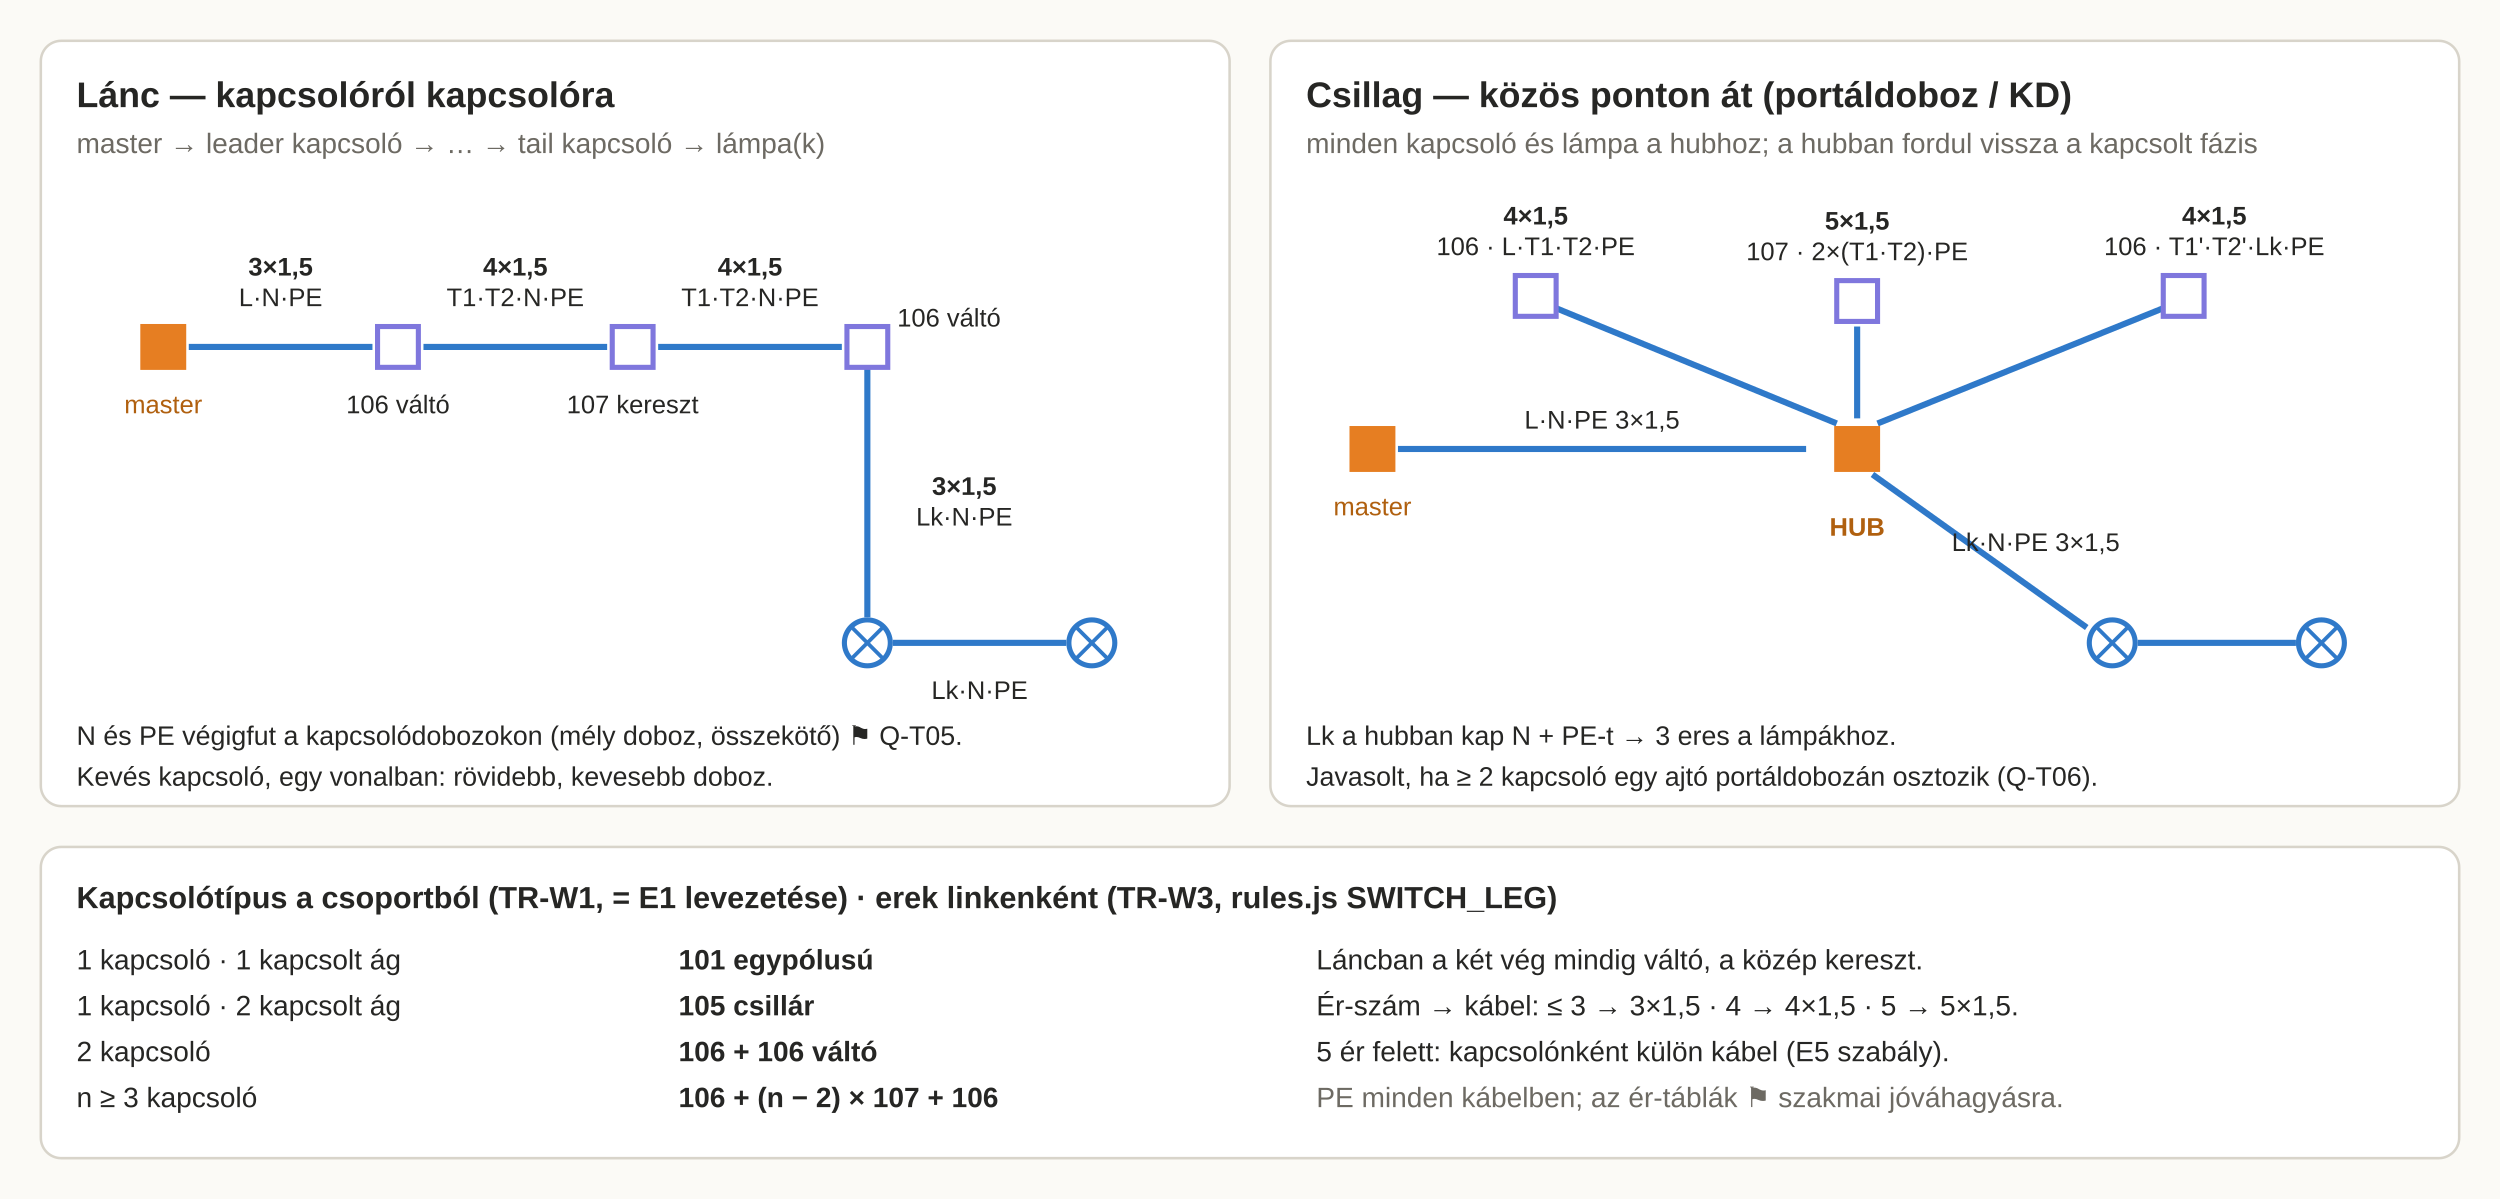
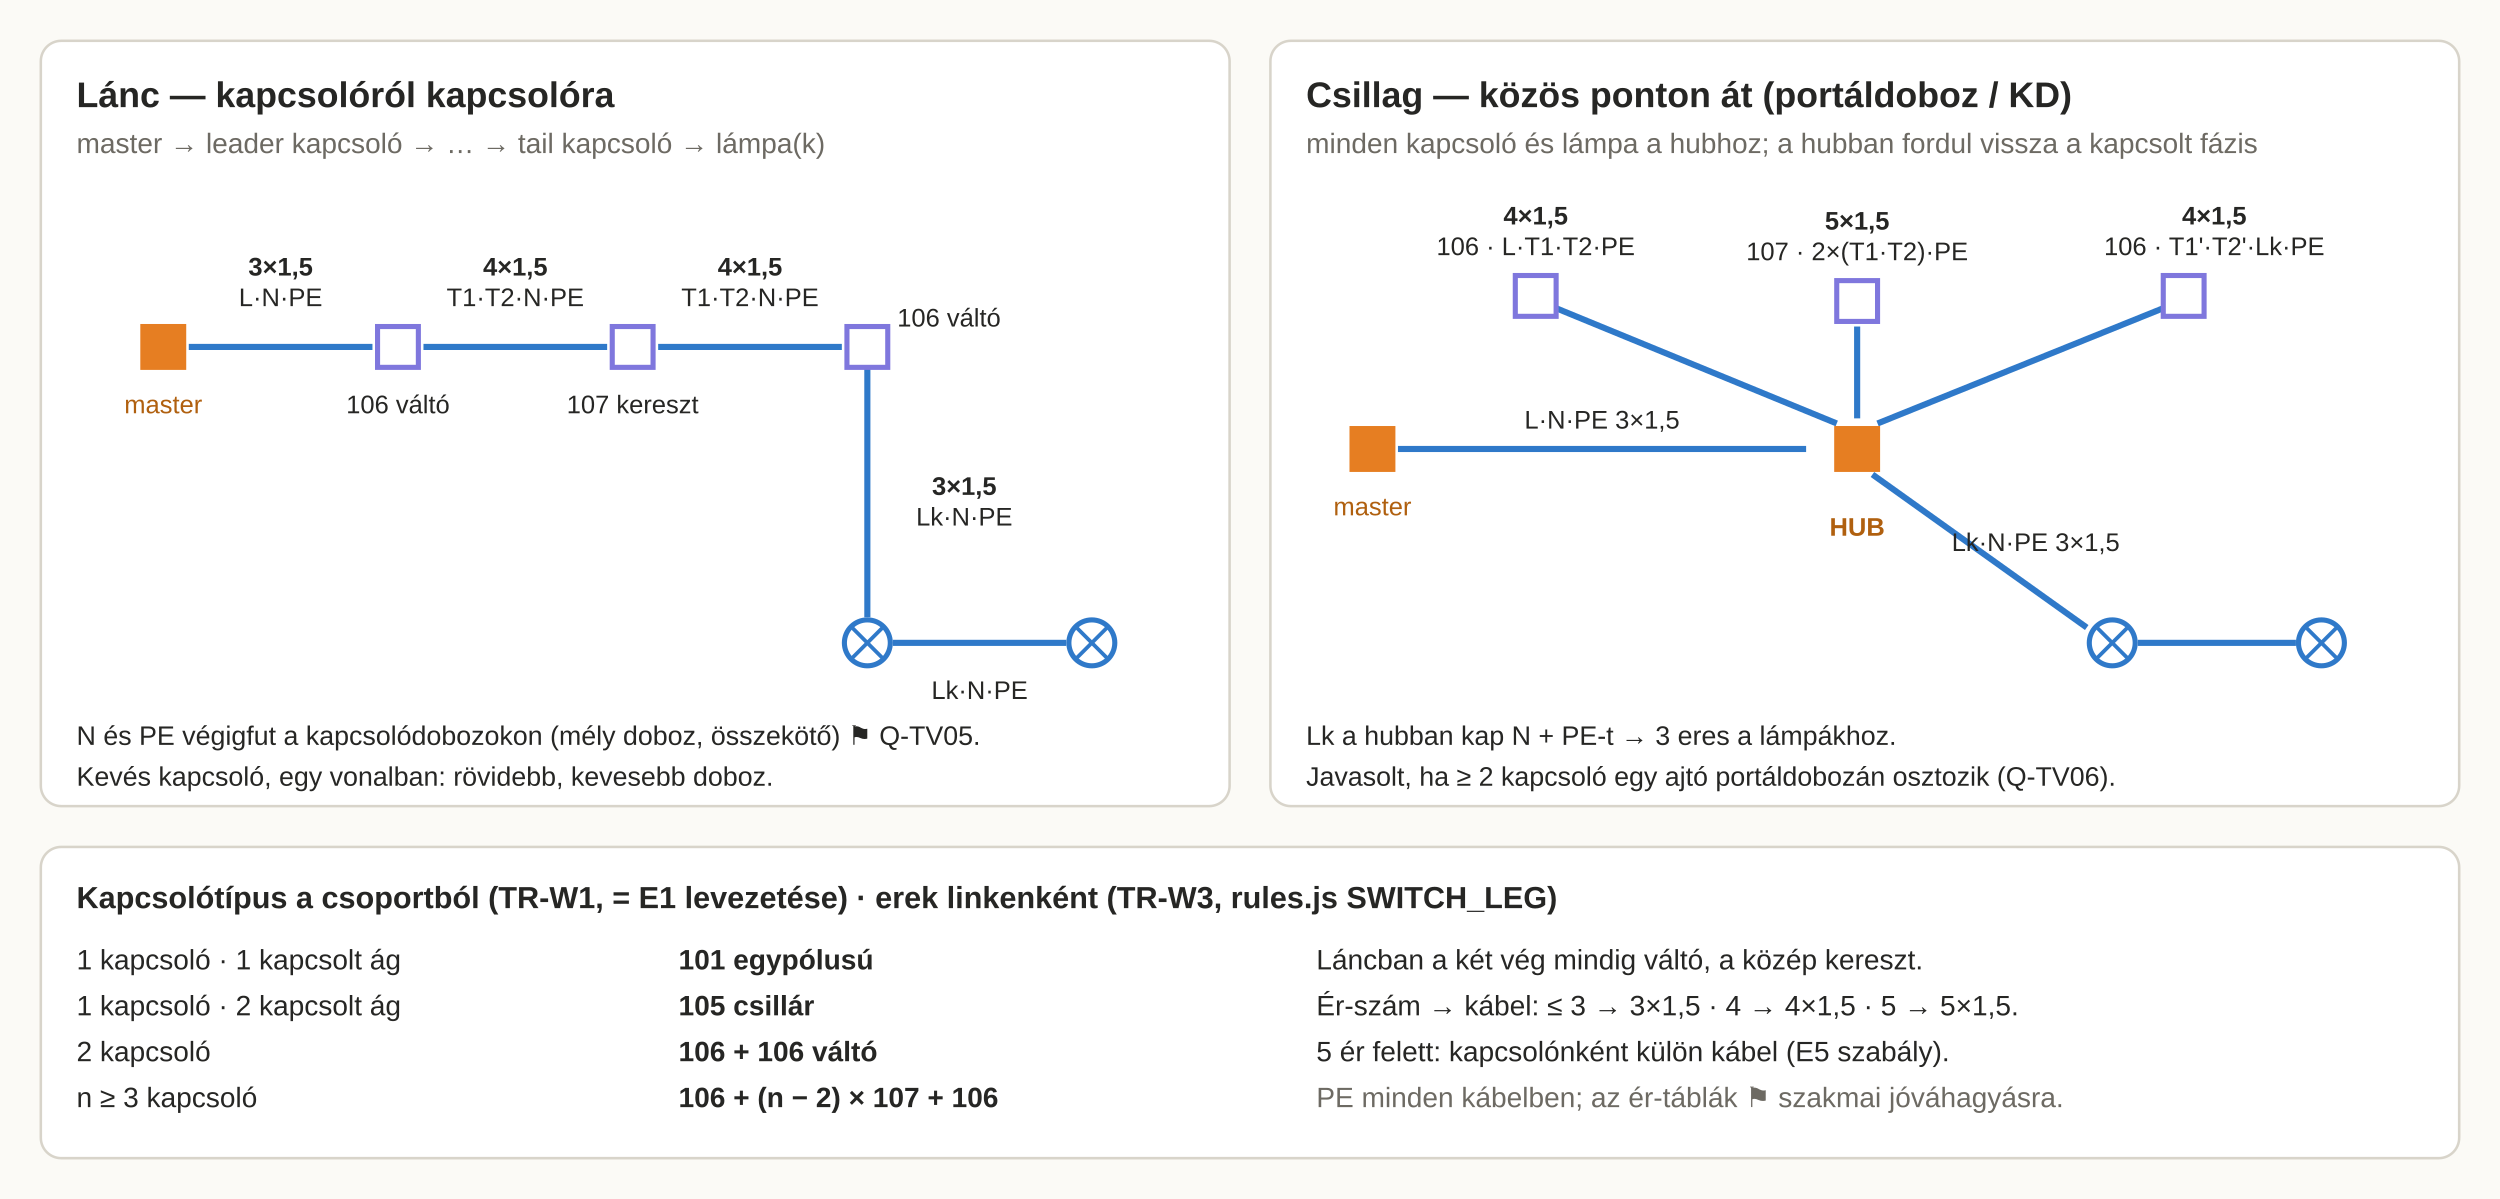
<svg xmlns="http://www.w3.org/2000/svg" viewBox="0 0 980 470" width="980" height="470" font-family="Segoe UI,Arial,sans-serif">
  <defs>
    <g id="lmp">
      <circle r="9" fill="#fff" stroke="#2f79c9" stroke-width="2" />
      <path d="M-6.3,-6.3 L6.3,6.3 M6.3,-6.3 L-6.3,6.3" stroke="#2f79c9" stroke-width="1.5" />
    </g>
    <g id="swi">
      <rect x="-8" y="-8" width="16" height="16" fill="#fff" stroke="#7f77dd" stroke-width="2" />
    </g>
    <g id="kd">
      <rect x="-9" y="-9" width="18" height="18" fill="#e67e22" />
    </g>
  </defs>
  <rect width="980" height="470" fill="#fbfaf6" />
  <g transform="translate(16,16)">
    <rect width="466" height="300" rx="8" fill="#fff" stroke="#d8d4ca" />
    <text x="14" y="26" font-size="14" font-weight="700" fill="#262624">Lánc — kapcsolóról kapcsolóra</text>
    <text x="14" y="44" font-size="11" fill="#6d6a63">master → leader kapcsoló → … → tail kapcsoló → lámpa(k)</text>
    <g stroke="#2f79c9" stroke-width="2.4" fill="none">
      <path d="M58,120 H130" />
      <path d="M150,120 H222" />
      <path d="M242,120 H314" />
      <path d="M324,128 L324,226" />
      <path d="M334,236 H402" />
    </g>
    <use href="#kd" x="48" y="120" />
    <use href="#swi" x="140" y="120" />
    <use href="#swi" x="232" y="120" />
    <use href="#swi" x="324" y="120" />
    <use href="#lmp" x="324" y="236" />
    <use href="#lmp" x="412" y="236" />
    <g font-size="10" fill="#262624" text-anchor="middle">
      <text x="48" y="146" fill="#b0600f">master</text>
      <text x="140" y="146">106 váltó</text>
      <text x="232" y="146">107 kereszt</text>
      <text x="356" y="112">106 váltó</text>
      <text x="94" y="104">L·N·PE</text>
      <text x="94" y="92" font-weight="700">3×1,5</text>
      <text x="186" y="104">T1·T2·N·PE</text>
      <text x="186" y="92" font-weight="700">4×1,5</text>
      <text x="278" y="104">T1·T2·N·PE</text>
      <text x="278" y="92" font-weight="700">4×1,5</text>
      <text x="362" y="190">Lk·N·PE</text>
      <text x="362" y="178" font-weight="700">3×1,5</text>
      <text x="368" y="258">Lk·N·PE</text>
    </g>
-     <text x="14" y="276" font-size="10.5" fill="#262624">N és PE végigfut a kapcsolódobozokon (mély doboz, összekötő) ⚑ Q-T05.</text>
+     <text x="14" y="276" font-size="10.5" fill="#262624">N és PE végigfut a kapcsolódobozokon (mély doboz, összekötő) ⚑ Q-TV05.</text>
    <text x="14" y="292" font-size="10.5" fill="#262624">Kevés kapcsoló, egy vonalban: rövidebb, kevesebb doboz.</text>
  </g>
  <g transform="translate(498,16)">
    <rect width="466" height="300" rx="8" fill="#fff" stroke="#d8d4ca" />
    <text x="14" y="26" font-size="14" font-weight="700" fill="#262624">Csillag — közös ponton át (portáldoboz / KD)</text>
    <text x="14" y="44" font-size="11" fill="#6d6a63">minden kapcsoló és lámpa a hubhoz; a hubban fordul vissza a kapcsolt fázis</text>
    <g stroke="#2f79c9" stroke-width="2.4" fill="none">
      <path d="M50,160 H210" />
      <path d="M222,150 L110,104" />
      <path d="M230,148 L230,112" />
      <path d="M238,150 L352,104" />
      <path d="M236,170 L320,230" />
      <path d="M340,236 H402" />
    </g>
    <use href="#kd" x="40" y="160" />
    <use href="#kd" x="230" y="160" />
    <use href="#swi" x="104" y="100" />
    <use href="#swi" x="230" y="102" />
    <use href="#swi" x="358" y="100" />
    <use href="#lmp" x="330" y="236" />
    <use href="#lmp" x="412" y="236" />
    <g font-size="10" fill="#262624" text-anchor="middle">
      <text x="40" y="186" fill="#b0600f">master</text>
      <text x="230" y="194" fill="#b0600f" font-weight="700">HUB</text>
      <text x="130" y="152">L·N·PE  3×1,5</text>
      <text x="104" y="84">106 · L·T1·T2·PE</text>
      <text x="104" y="72" font-weight="700">4×1,5</text>
      <text x="230" y="86">107 · 2×(T1·T2)·PE</text>
      <text x="230" y="74" font-weight="700">5×1,5</text>
      <text x="370" y="84">106 · T1'·T2'·Lk·PE</text>
      <text x="370" y="72" font-weight="700">4×1,5</text>
      <text x="300" y="200">Lk·N·PE 3×1,5</text>
    </g>
    <text x="14" y="276" font-size="10.5" fill="#262624">Lk a hubban kap N + PE-t → 3 eres a lámpákhoz.</text>
-     <text x="14" y="292" font-size="10.5" fill="#262624">Javasolt, ha ≥ 2 kapcsoló egy ajtó portáldobozán osztozik (Q-T06).</text>
+     <text x="14" y="292" font-size="10.5" fill="#262624">Javasolt, ha ≥ 2 kapcsoló egy ajtó portáldobozán osztozik (Q-TV06).</text>
  </g>
  <g transform="translate(16,332)">
    <rect width="948" height="122" rx="8" fill="#fff" stroke="#d8d4ca" />
    <text x="14" y="24" font-size="12" font-weight="700" fill="#262624">Kapcsolótípus a csoportból (TR-W1, = E1 levezetése) · erek linkenként (TR-W3, rules.js SWITCH_LEG)</text>
    <g font-size="11" fill="#262624">
      <text x="14" y="48">1 kapcsoló · 1 kapcsolt ág</text>
      <text x="250" y="48" font-weight="700">101 egypólusú</text>
      <text x="14" y="66">1 kapcsoló · 2 kapcsolt ág</text>
      <text x="250" y="66" font-weight="700">105 csillár</text>
      <text x="14" y="84">2 kapcsoló</text>
      <text x="250" y="84" font-weight="700">106 + 106 váltó</text>
      <text x="14" y="102">n ≥ 3 kapcsoló</text>
      <text x="250" y="102" font-weight="700">106 + (n − 2) × 107 + 106</text>
      <text x="500" y="48">Láncban a két vég mindig váltó, a közép kereszt.</text>
      <text x="500" y="66">Ér-szám → kábel: ≤ 3 → 3×1,5 · 4 → 4×1,5 · 5 → 5×1,5.</text>
      <text x="500" y="84">5 ér felett: kapcsolónként külön kábel (E5 szabály).</text>
      <text x="500" y="102" fill="#6d6a63">PE minden kábelben; az ér-táblák ⚑ szakmai jóváhagyásra.</text>
    </g>
  </g>
</svg>
